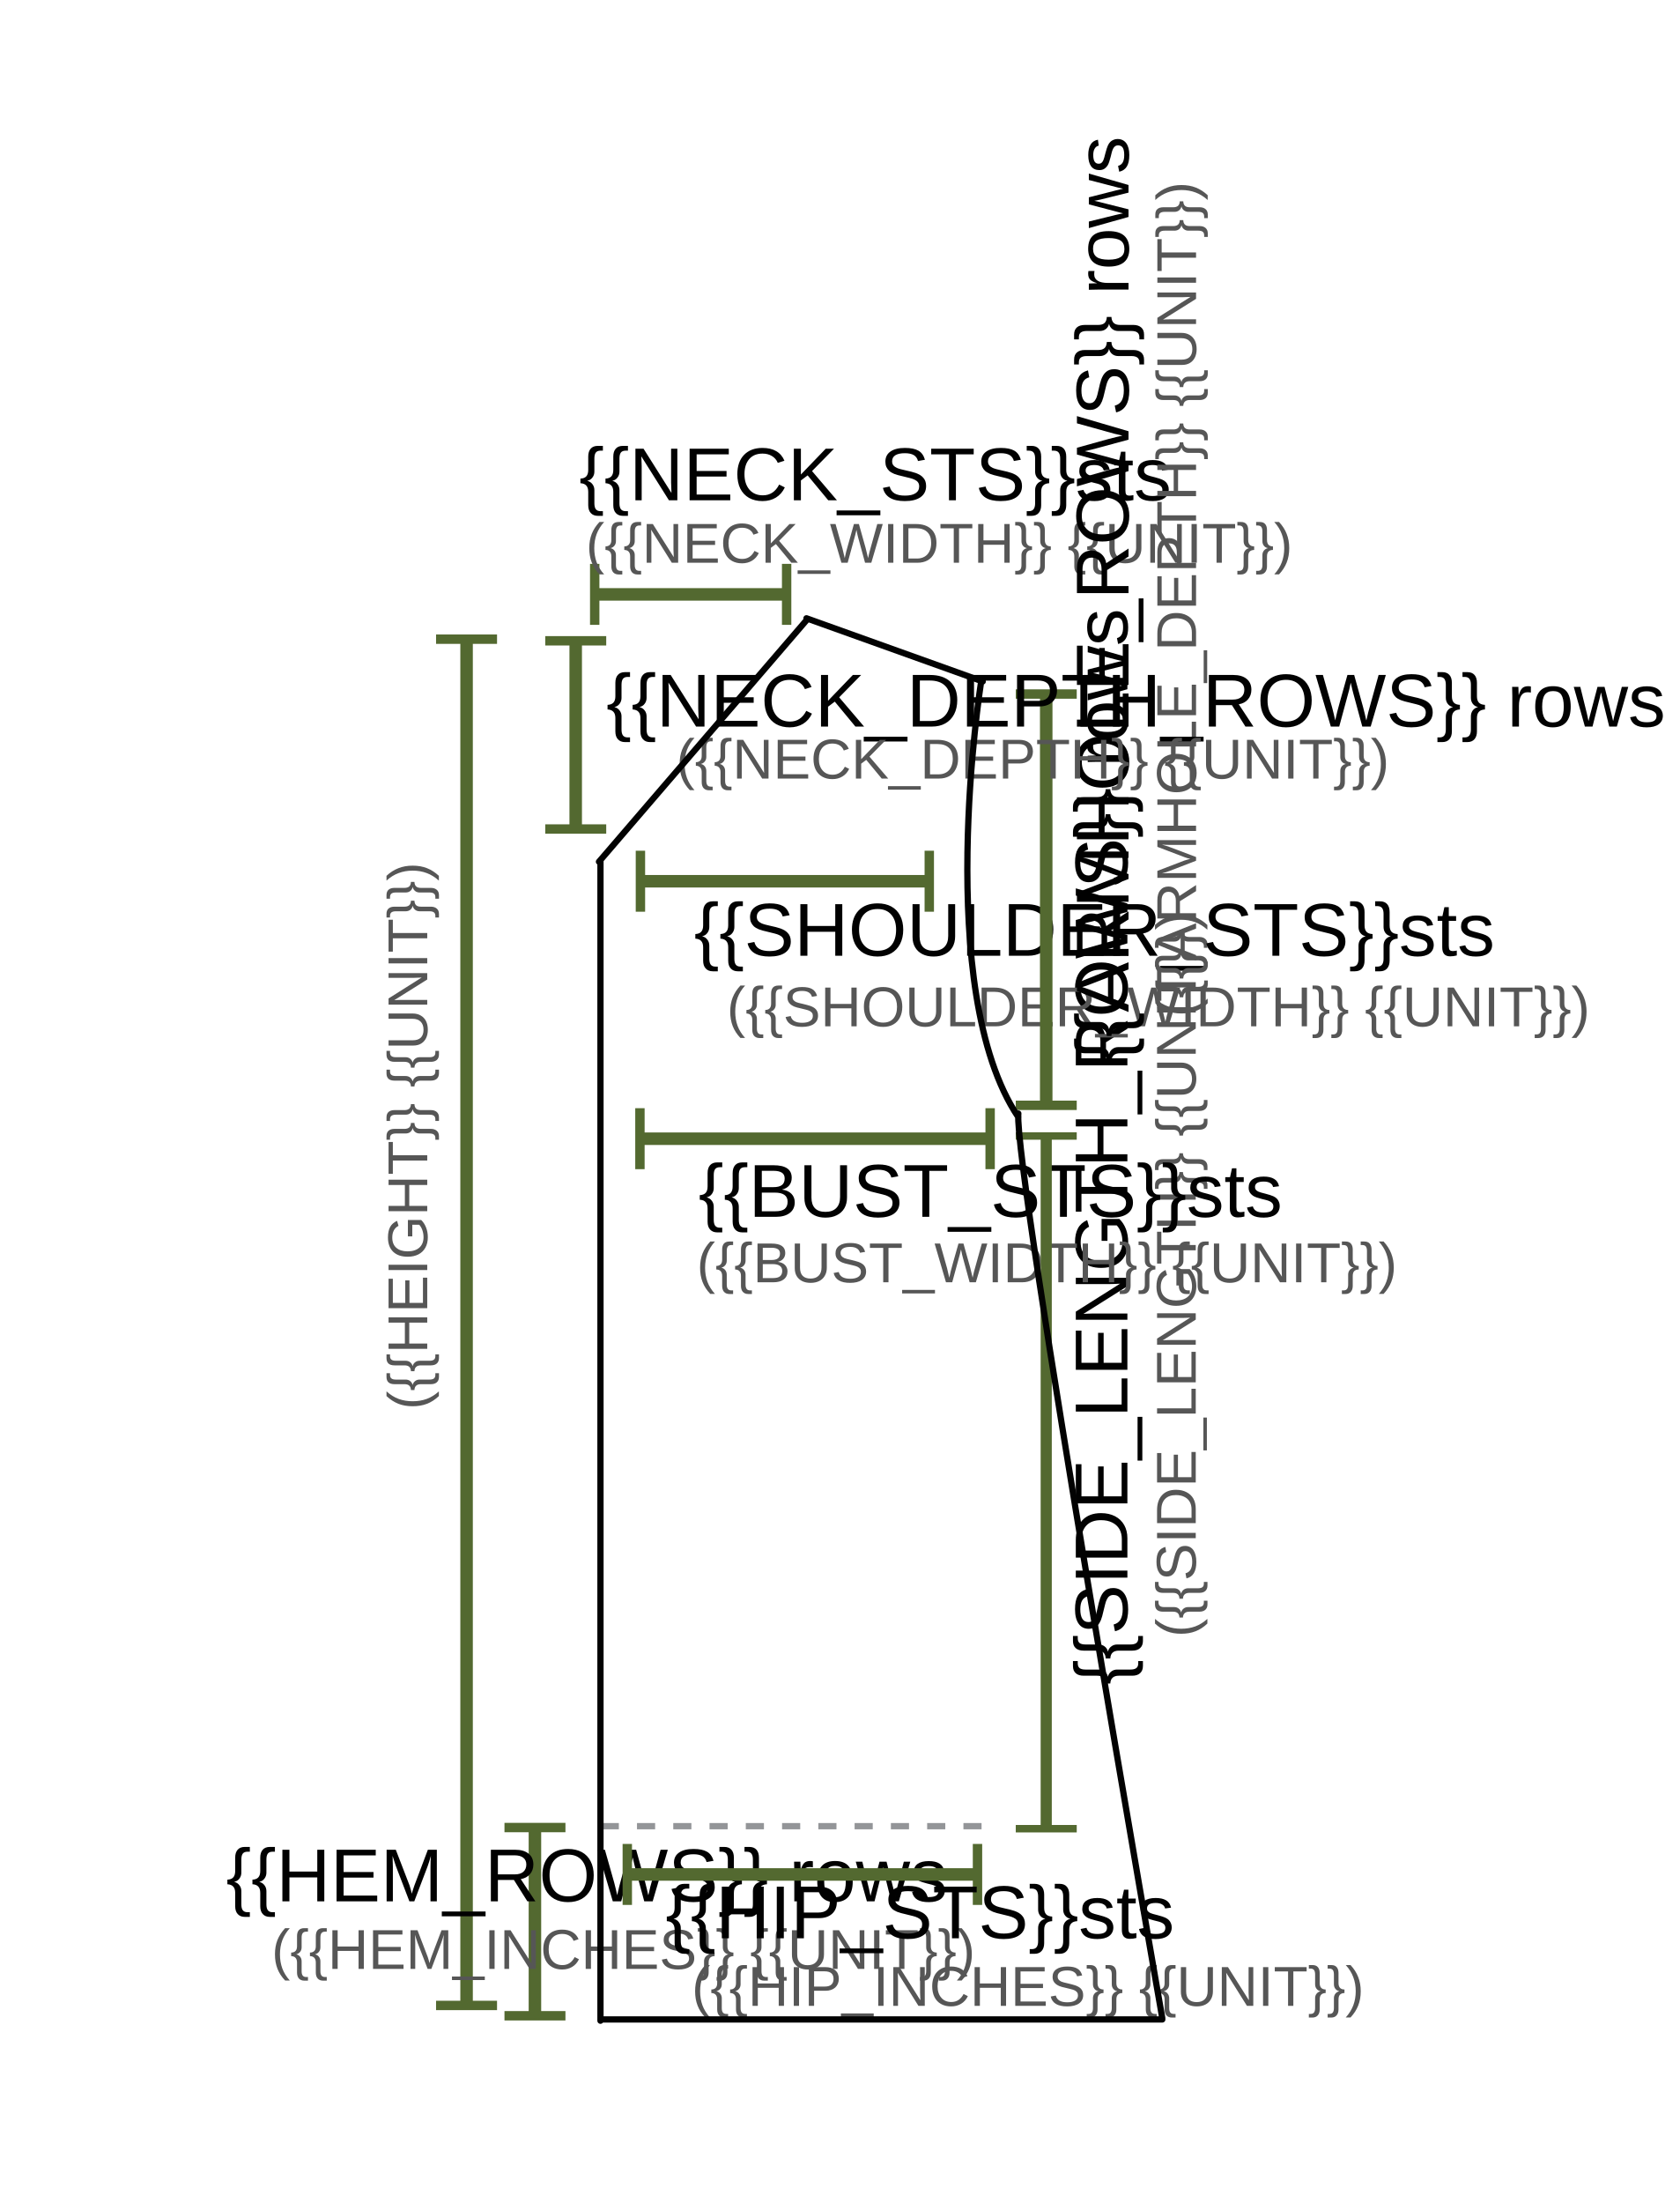
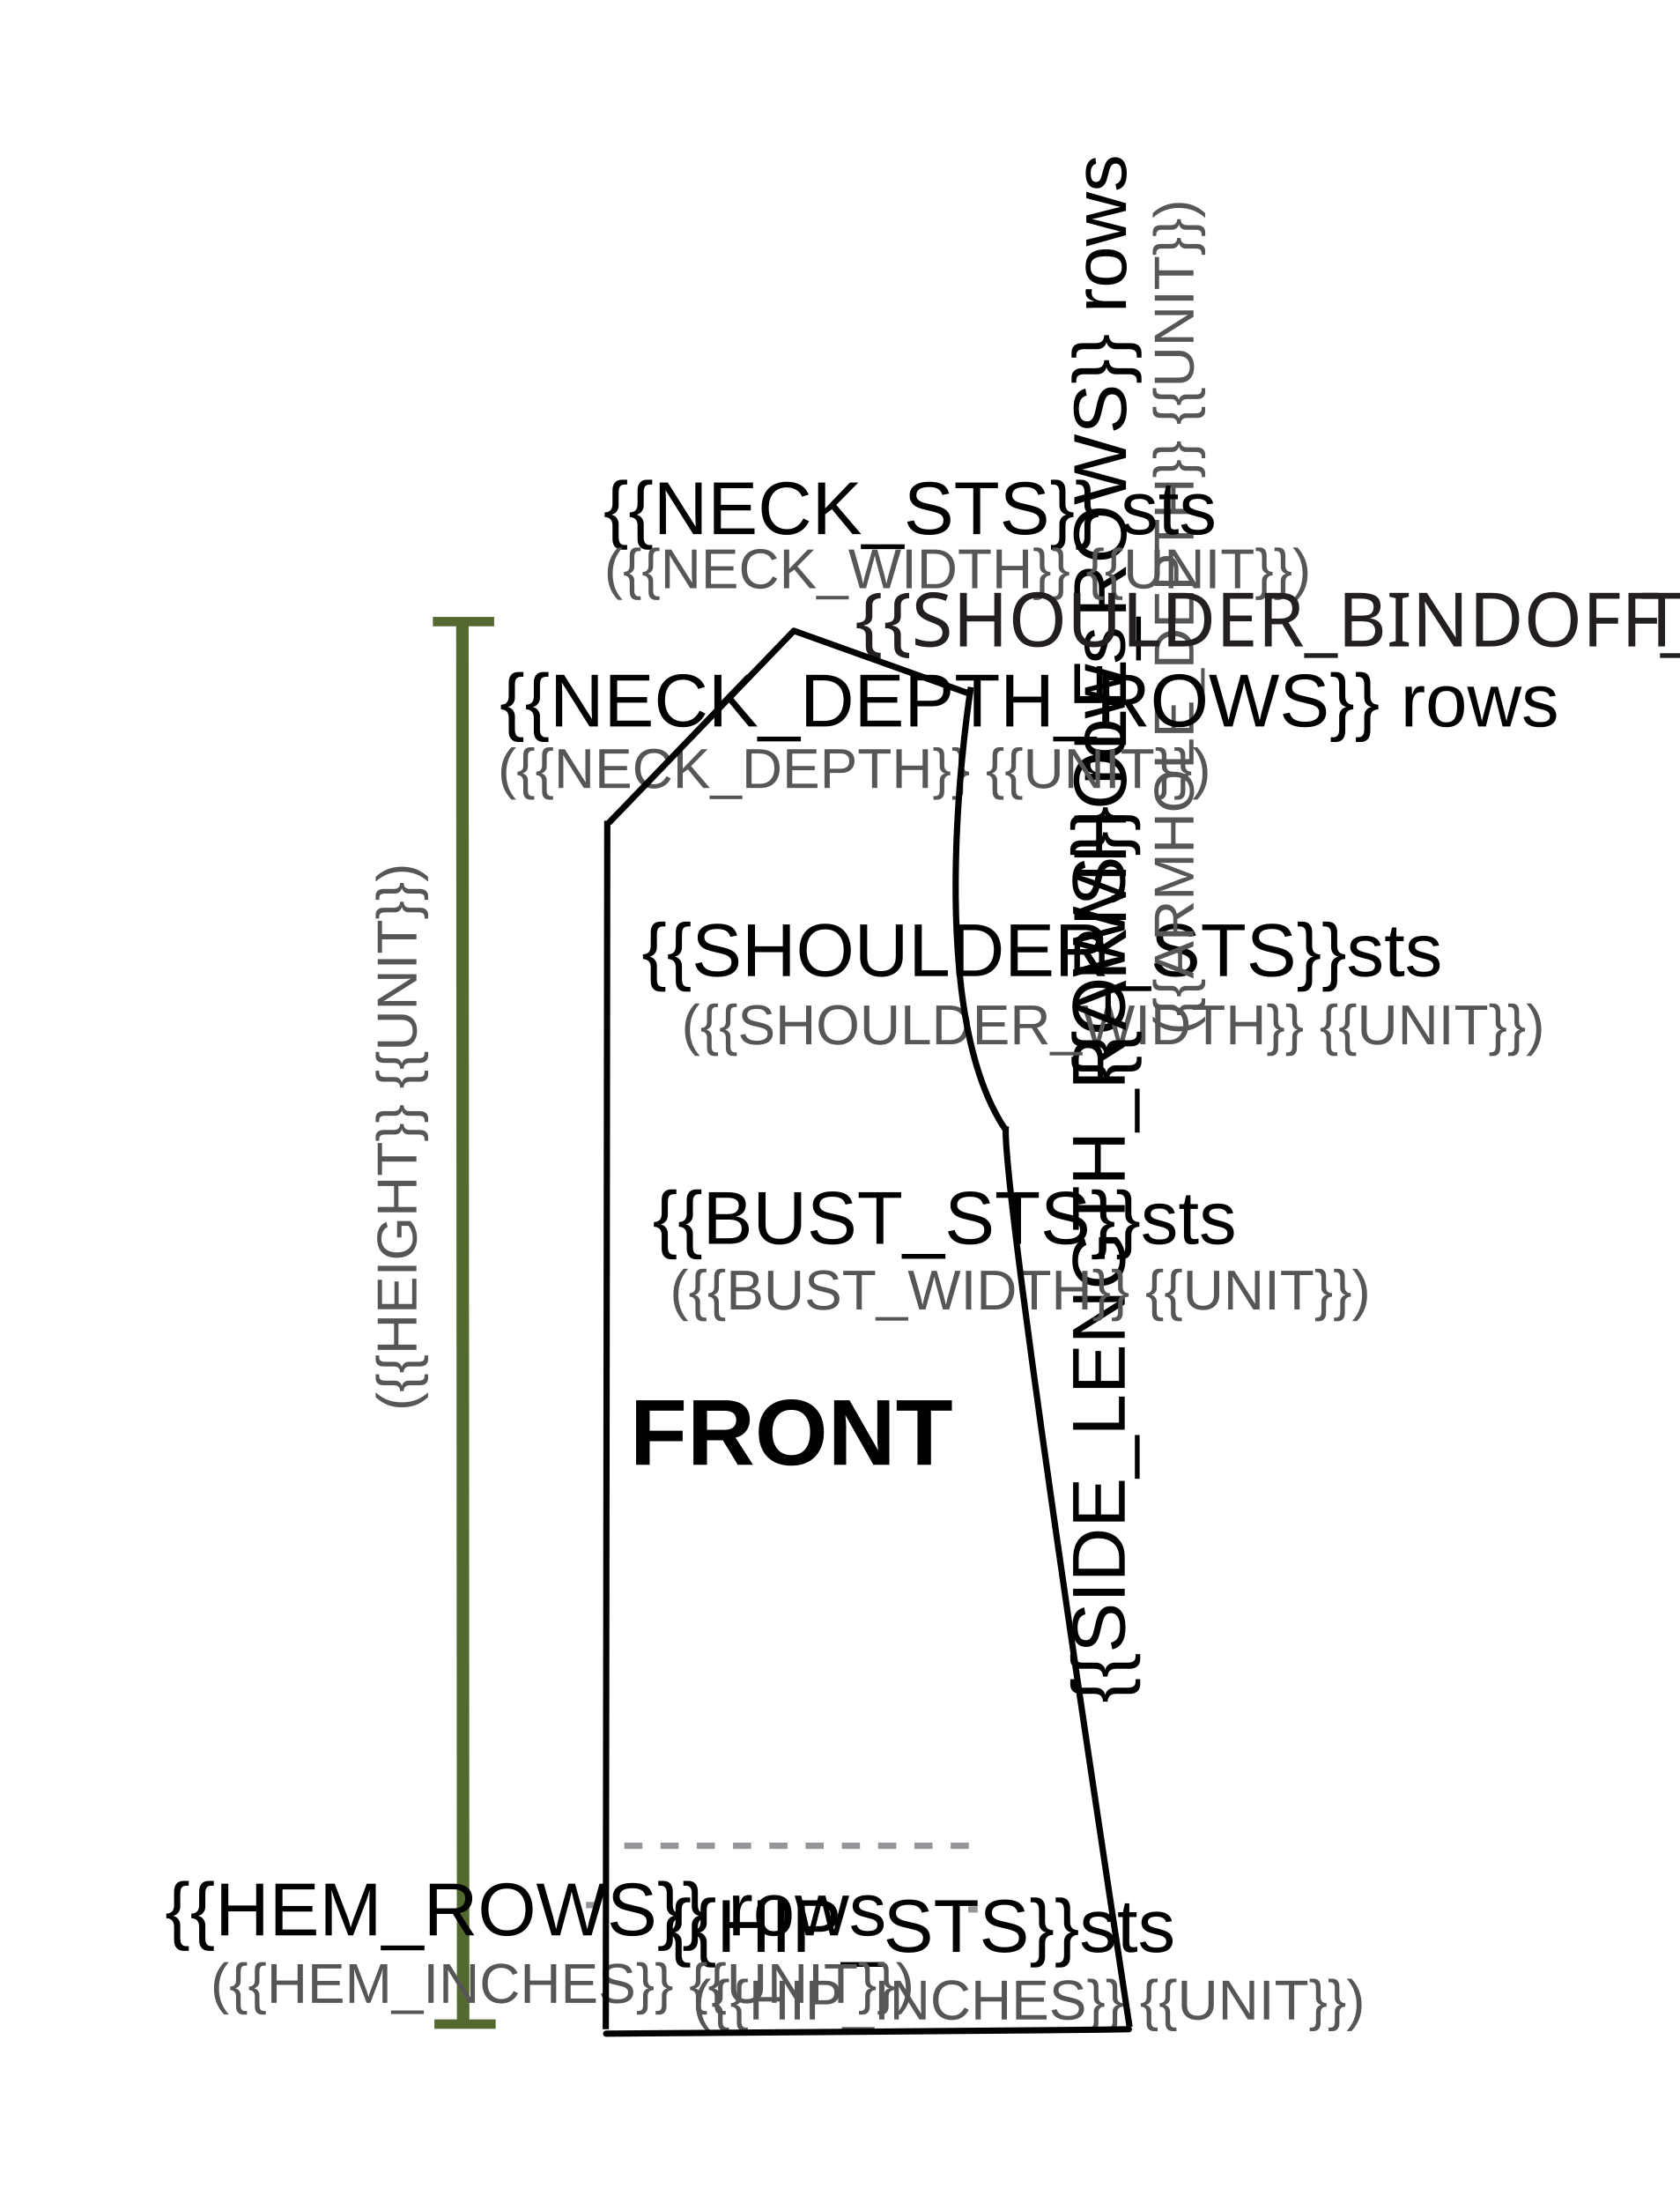
- <svg xmlns="http://www.w3.org/2000/svg" id="cardigan" width="3.73in" height="4.89in" viewBox="0 0 268.64 352.18">
-   <g id="cardi-measurement-layer">
-     <g id="NECK_DEPTH">
-       <line x1="85.54" y1="292.16" x2="85.54" y2="322.25" fill="none" stroke="#536930" stroke-miterlimit="10" stroke-width="2" />
-       <rect x="80.67" y="291.41" width="9.75" height="1.5" fill="#536930" />
-       <rect x="80.67" y="321.5" width="9.75" height="1.5" fill="#536930" />
-     </g>
+ <svg xmlns="http://www.w3.org/2000/svg" id="cardigans" width="3.73in" height="4.89in" viewBox="0 0 268.64 352.18">
+   <g id="PLACEHOLDERS_copy">
    <g isolation="isolate">
      <g isolation="isolate">
        <g isolation="isolate">
-           <text transform="translate(180.28 269.34) rotate(-90)" fill="#010101" font-family="ArialMT, Arial" font-size="12" isolation="isolate">
-             <tspan x="0" y="0">{{SIDE_LENGTH_ROWS}} rows</tspan>
-           </text>
-         </g>
-       </g>
-     </g>
+           <g isolation="isolate">
+             <g isolation="isolate">
+               <g isolation="isolate">
+                 <g isolation="isolate">
+                   <text transform="translate(179.85 272.24) rotate(-90)" fill="#010101" font-family="ArialMT, Arial" font-size="12" isolation="isolate">
+                     <tspan x="0" y="0">{{SIDE_LENGTH_ROWS}} rows</tspan>
+                   </text>
+                 </g>
+               </g>
+             </g>
+           </g>
+         </g>
+       </g>
+     </g>
+     <g id="HEIGHT_UNIT">
+       <g isolation="isolate">
+         <g isolation="isolate">
+           <g isolation="isolate">
+             <g isolation="isolate">
+               <g isolation="isolate">
+                 <g isolation="isolate">
+                   <g isolation="isolate">
+                     <text transform="translate(66.59 225.54) rotate(-90)" fill="#565656" font-family="ArialMT, Arial" font-size="9" isolation="isolate">
+                       <tspan x="0" y="0">({{HEIGHT}} {{UNIT}})</tspan>
+                     </text>
+                   </g>
+                 </g>
+               </g>
+             </g>
+           </g>
+         </g>
+       </g>
+     </g>
+     <g id="BUST_STS" isolation="isolate">
+       <g isolation="isolate">
+         <g isolation="isolate">
+           <g isolation="isolate">
+             <g isolation="isolate">
+               <g isolation="isolate">
+                 <g isolation="isolate">
+                   <g isolation="isolate">
+                     <text transform="translate(101.02 198.84)" fill="#010101" font-family="ArialMT, Arial" font-size="12" isolation="isolate">
+                       <tspan x="0" y="0" xml:space="preserve"> {{BUST_STS}}sts</tspan>
+                     </text>
+                   </g>
+                 </g>
+               </g>
+             </g>
+           </g>
+         </g>
+       </g>
+     </g>
+     <g id="BUST_UNIT">
+       <g isolation="isolate">
+         <g isolation="isolate">
+           <g isolation="isolate">
+             <g isolation="isolate">
+               <g isolation="isolate">
+                 <g isolation="isolate">
+                   <g isolation="isolate">
+                     <text transform="translate(107.12 209.34)" fill="#565656" font-family="ArialMT, Arial" font-size="9" isolation="isolate">
+                       <tspan x="0" y="0">({{BUST_WIDTH}} {{UNIT}})</tspan>
+                     </text>
+                   </g>
+                 </g>
+               </g>
+             </g>
+           </g>
+         </g>
+       </g>
+     </g>
+     <g id="CROSS_SHOULDER_UNIT">
+       <g isolation="isolate">
+         <g isolation="isolate">
+           <g isolation="isolate">
+             <g isolation="isolate">
+               <g isolation="isolate">
+                 <g isolation="isolate">
+                   <g isolation="isolate">
+                     <text transform="translate(108.97 166.94)" fill="#565656" font-family="ArialMT, Arial" font-size="9" isolation="isolate">
+                       <tspan x="0" y="0">({{SHOULDER_WIDTH}} {{UNIT}})</tspan>
+                     </text>
+                   </g>
+                 </g>
+               </g>
+             </g>
+           </g>
+         </g>
+       </g>
+     </g>
+     <g id="CROSS_SHOULDER_STS" isolation="isolate">
+       <g isolation="isolate">
+         <g isolation="isolate">
+           <g isolation="isolate">
+             <g isolation="isolate">
+               <g isolation="isolate">
+                 <g isolation="isolate">
+                   <g isolation="isolate">
+                     <text transform="translate(99.27 156.04)" fill="#010101" font-family="ArialMT, Arial" font-size="12" isolation="isolate">
+                       <tspan x="0" y="0" xml:space="preserve"> {{SHOULDER_STS}}sts</tspan>
+                     </text>
+                   </g>
+                 </g>
+               </g>
+             </g>
+           </g>
+         </g>
+       </g>
+     </g>
+     <g id="ARMHOLE" isolation="isolate">
+       <g isolation="isolate">
+         <g isolation="isolate">
+           <g isolation="isolate">
+             <g isolation="isolate">
+               <g isolation="isolate">
+                 <g isolation="isolate">
+                   <g isolation="isolate">
+                     <text transform="translate(180.05 172.74) rotate(-90)" fill="#010101" font-family="ArialMT, Arial" font-size="12" isolation="isolate">
+                       <tspan x="0" y="0">{{ARMHOLE_ROWS}} rows</tspan>
+                     </text>
+                   </g>
+                 </g>
+               </g>
+             </g>
+           </g>
+         </g>
+         <g isolation="isolate">
+           <g isolation="isolate">
+             <g isolation="isolate">
+               <g isolation="isolate">
+                 <g isolation="isolate">
+                   <g isolation="isolate">
+                     <text transform="translate(190.85 165.44) rotate(-90)" fill="#565656" font-family="ArialMT, Arial" font-size="9" isolation="isolate">
+                       <tspan x="0" y="0">({{ARMHOLE_DEPTH}} {{UNIT}})</tspan>
+                     </text>
+                   </g>
+                 </g>
+               </g>
+             </g>
+           </g>
+         </g>
+       </g>
+     </g>
+     <g id="HIP_MEASUREMENT" isolation="isolate">
+       <g isolation="isolate">
+         <g isolation="isolate">
+           <g isolation="isolate">
+             <g isolation="isolate">
+               <g isolation="isolate">
+                 <g isolation="isolate">
+                   <g isolation="isolate">
+                     <text transform="translate(103.23 312.04)" fill="#010101" font-family="ArialMT, Arial" font-size="12" isolation="isolate">
+                       <tspan x="0" y="0" xml:space="preserve"> {{HIP_STS}}sts</tspan>
+                     </text>
+                   </g>
+                 </g>
+               </g>
+             </g>
+           </g>
+         </g>
+         <g isolation="isolate">
+           <g isolation="isolate">
+             <g isolation="isolate">
+               <g isolation="isolate">
+                 <g isolation="isolate">
+                   <g isolation="isolate">
+                     <text transform="translate(103.23 322.84)" fill="#565656" font-family="ArialMT, Arial" font-size="9" isolation="isolate">
+                       <tspan x="0" y="0" xml:space="preserve">   ({{HIP_INCHES}} {{UNIT}})</tspan>
+                     </text>
+                   </g>
+                 </g>
+               </g>
+             </g>
+           </g>
+         </g>
+       </g>
+     </g>
+     <g id="NECK_DEPTH_ROWS" isolation="isolate">
+       <g isolation="isolate">
+         <g isolation="isolate">
+           <g isolation="isolate">
+             <g isolation="isolate">
+               <g isolation="isolate">
+                 <g isolation="isolate">
+                   <g isolation="isolate">
+                     <text transform="translate(79.9 116.13)" fill="#010101" font-family="ArialMT, Arial" font-size="12" isolation="isolate">
+                       <tspan x="0" y="0">{{NECK_DEPTH_ROWS}} rows</tspan>
+                     </text>
+                   </g>
+                 </g>
+               </g>
+             </g>
+           </g>
+         </g>
+       </g>
+     </g>
+     <g id="NECK_DEPTH_UNITS">
+       <g isolation="isolate">
+         <g isolation="isolate">
+           <g isolation="isolate">
+             <g isolation="isolate">
+               <g isolation="isolate">
+                 <g isolation="isolate">
+                   <g isolation="isolate">
+                     <text transform="translate(79.59 125.97)" fill="#565656" font-family="ArialMT, Arial" font-size="9" isolation="isolate">
+                       <tspan x="0" y="0">({{NECK_DEPTH}} {{UNIT}})</tspan>
+                     </text>
+                   </g>
+                 </g>
+               </g>
+             </g>
+           </g>
+         </g>
+       </g>
+     </g>
+     <g id="NECK_WIDTH_ROWS" isolation="isolate">
+       <g isolation="isolate">
+         <g isolation="isolate">
+           <g isolation="isolate">
+             <g isolation="isolate">
+               <g isolation="isolate">
+                 <g isolation="isolate">
+                   <g isolation="isolate">
+                     <text transform="translate(96.49 85.39)" fill="#010101" font-family="ArialMT, Arial" font-size="12" isolation="isolate">
+                       <tspan x="0" y="0">{{NECK_STS}} sts</tspan>
+                     </text>
+                   </g>
+                 </g>
+               </g>
+             </g>
+           </g>
+         </g>
+       </g>
+     </g>
+     <g id="NECK_WIDTH_UNITS">
+       <g isolation="isolate">
+         <g isolation="isolate">
+           <g isolation="isolate">
+             <g isolation="isolate">
+               <g isolation="isolate">
+                 <g isolation="isolate">
+                   <g isolation="isolate">
+                     <text transform="translate(96.61 94.04)" fill="#565656" font-family="ArialMT, Arial" font-size="9" isolation="isolate">
+                       <tspan x="0" y="0">({{NECK_WIDTH}} {{UNIT}})</tspan>
+                     </text>
+                   </g>
+                 </g>
+               </g>
+             </g>
+           </g>
+         </g>
+       </g>
+     </g>
+     <line x1="99.82" y1="295.07" x2="157.08" y2="295.07" fill="none" stroke="#939598" stroke-dasharray="2.9 2.9" stroke-miterlimit="10" />
+     <line x1="93.7" y1="304.55" x2="95.2" y2="304.55" fill="none" stroke="#939598" stroke-miterlimit="10" />
+     <line x1="154.83" y1="305.25" x2="156.33" y2="305.25" fill="none" stroke="#939598" stroke-miterlimit="10" />
+     <g id="HEIGHT_LINE">
+       <line x1="74.06" y1="323.92" x2="73.94" y2="99.25" fill="none" stroke="#536930" stroke-miterlimit="10" stroke-width="2" />
+       <rect x="69.46" y="322.83" width="9.8" height="1.5" fill="#536930" />
+       <rect x="69.22" y="98.62" width="9.8" height="1.5" fill="#536930" />
+     </g>
+     <g id="HEM_MEASUREMENT" isolation="isolate">
+       <g isolation="isolate">
+         <g isolation="isolate">
+           <g isolation="isolate">
+             <g isolation="isolate">
+               <g isolation="isolate">
+                 <g isolation="isolate">
+                   <g isolation="isolate">
+                     <text transform="translate(23.05 309.39)" fill="#010101" font-family="ArialMT, Arial" font-size="12" isolation="isolate">
+                       <tspan x="0" y="0" xml:space="preserve"> {{HEM_ROWS}} rows</tspan>
+                     </text>
+                   </g>
+                 </g>
+               </g>
+             </g>
+           </g>
+         </g>
+         <g isolation="isolate">
+           <g isolation="isolate">
+             <g isolation="isolate">
+               <g isolation="isolate">
+                 <g isolation="isolate">
+                   <g isolation="isolate">
+                     <text transform="translate(18.65 320.19)" fill="#565656" font-family="ArialMT, Arial" font-size="9" isolation="isolate">
+                       <tspan x="0" y="0" xml:space="preserve">      ({{HEM_INCHES}} {{UNIT}})</tspan>
+                     </text>
+                   </g>
+                 </g>
+               </g>
+             </g>
+           </g>
+         </g>
+       </g>
+     </g>
+     <text transform="translate(136.65 103.34)" fill="#231f20" font-family="MyriadPro-Regular, 'Myriad Pro'" font-size="12">
+       <tspan x="0" y="0">{{SHOULDER_BINDOFF_S</tspan>
+       <tspan x="125.73" y="0" letter-spacing="0em">T</tspan>
+       <tspan x="131.63" y="0">S}} sts</tspan>
+     </text>
+   </g>
+   <g id="bodies_copy">
    <g isolation="isolate">
      <g isolation="isolate">
        <g isolation="isolate">
-           <text transform="translate(191.21 261.74) rotate(-90)" fill="#565656" font-family="ArialMT, Arial" font-size="9" isolation="isolate">
-             <tspan x="0" y="0">({{SIDE_LENGTH}} {{UNIT}})</tspan>
-           </text>
-         </g>
-       </g>
-     </g>
-     <g id="NECKWIDTH">
-       <line x1="95.1" y1="95.02" x2="125.79" y2="95.02" fill="none" stroke="#536930" stroke-miterlimit="10" stroke-width="2" />
-       <rect x="94.35" y="90.14" width="1.5" height="9.75" fill="#536930" />
-       <rect x="125.04" y="90.14" width="1.5" height="9.75" fill="#536930" />
-     </g>
-     <g id="HEIGHT_LINE">
-       <line x1="74.61" y1="320.6" x2="74.61" y2="102.18" fill="none" stroke="#536930" stroke-miterlimit="10" stroke-width="2" />
-       <rect x="69.73" y="319.85" width="9.75" height="1.5" fill="#536930" />
-       <rect x="69.73" y="101.43" width="9.75" height="1.5" fill="#536930" />
-     </g>
-     <g id="HEIGHT_UNIT">
-       <g isolation="isolate">
-         <g isolation="isolate">
-           <g isolation="isolate">
-             <text transform="translate(68.32 225.37) rotate(-90)" fill="#565656" font-family="ArialMT, Arial" font-size="9" isolation="isolate">
-               <tspan x="0" y="0">({{HEIGHT}} {{UNIT}})</tspan>
-             </text>
-           </g>
-         </g>
-       </g>
-     </g>
-     <g id="BUST_STS" isolation="isolate">
-       <g isolation="isolate">
-         <g isolation="isolate">
-           <g isolation="isolate">
-             <text transform="translate(108.36 194.53)" fill="#010101" font-family="ArialMT, Arial" font-size="12" isolation="isolate">
-               <tspan x="0" y="0" xml:space="preserve"> {{BUST_STS}}sts</tspan>
-             </text>
-           </g>
-         </g>
-       </g>
-     </g>
-     <g id="BUST_STS-2" isolation="isolate">
-       <g isolation="isolate">
-         <g isolation="isolate">
-           <g isolation="isolate">
-             <text transform="translate(32.82 303.96)" fill="#010101" font-family="ArialMT, Arial" font-size="12" isolation="isolate">
-               <tspan x="0" y="0" xml:space="preserve"> {{HEM_ROWS}} rows</tspan>
-             </text>
-           </g>
-         </g>
-         <g isolation="isolate">
-           <g isolation="isolate">
-             <text transform="translate(28.4 314.76)" fill="#565656" font-family="ArialMT, Arial" font-size="9" isolation="isolate">
-               <tspan x="0" y="0" xml:space="preserve">      ({{HEM_INCHES}} {{UNIT}})</tspan>
-             </text>
-           </g>
-         </g>
-       </g>
-     </g>
-     <g id="BUST_UNIT">
-       <g isolation="isolate">
-         <g isolation="isolate">
-           <g isolation="isolate">
-             <text transform="translate(111.39 204.99)" fill="#565656" font-family="ArialMT, Arial" font-size="9" isolation="isolate">
-               <tspan x="0" y="0">({{BUST_WIDTH}} {{UNIT}})</tspan>
-             </text>
-           </g>
-         </g>
-       </g>
-     </g>
-     <g id="BUST_LINE">
-       <line x1="102.33" y1="182.04" x2="158.33" y2="182.04" fill="none" stroke="#536930" stroke-miterlimit="10" stroke-width="2" />
-       <rect x="101.58" y="177.16" width="1.5" height="9.75" fill="#536930" />
-       <rect x="157.58" y="177.16" width="1.5" height="9.75" fill="#536930" />
-     </g>
-     <g id="BUST_LINE-2">
-       <line x1="100.31" y1="299.66" x2="156.31" y2="299.66" fill="none" stroke="#536930" stroke-miterlimit="10" stroke-width="2" />
-       <rect x="99.56" y="294.78" width="1.5" height="9.75" fill="#536930" />
-       <rect x="155.56" y="294.78" width="1.5" height="9.75" fill="#536930" />
-     </g>
-     <g id="CROSS_SHOULDER_UNIT">
-       <g isolation="isolate">
-         <g isolation="isolate">
-           <g isolation="isolate">
-             <text transform="translate(116.21 164.07)" fill="#565656" font-family="ArialMT, Arial" font-size="9" isolation="isolate">
-               <tspan x="0" y="0">({{SHOULDER_WIDTH}} {{UNIT}})</tspan>
-             </text>
-           </g>
-         </g>
-       </g>
-     </g>
-     <g id="CROSS_SHOULDER_STS" isolation="isolate">
-       <g isolation="isolate">
-         <g isolation="isolate">
-           <g isolation="isolate">
-             <text transform="translate(107.65 152.79)" fill="#010101" font-family="ArialMT, Arial" font-size="12" isolation="isolate">
-               <tspan x="0" y="0" xml:space="preserve"> {{SHOULDER_STS}}sts</tspan>
-             </text>
-           </g>
-         </g>
-       </g>
-     </g>
-     <g id="CROSS_SHOULDER">
-       <line x1="102.41" y1="140.88" x2="148.6" y2="140.88" fill="none" stroke="#536930" stroke-miterlimit="10" stroke-width="2" />
-       <rect x="101.66" y="136" width="1.5" height="9.75" fill="#536930" />
-       <rect x="147.85" y="136" width="1.5" height="9.75" fill="#536930" />
-     </g>
-     <g id="NECK_WIDTH_STS" isolation="isolate">
-       <g isolation="isolate">
-         <g isolation="isolate">
-           <g isolation="isolate">
-             <text transform="translate(92.61 79.98)" fill="#010101" font-family="ArialMT, Arial" font-size="12" isolation="isolate">
-               <tspan x="0" y="0">{{NECK_STS}}sts</tspan>
-             </text>
-           </g>
-         </g>
-       </g>
-     </g>
-     <g id="NECK_WIDTH_UNITS">
-       <g isolation="isolate">
-         <g isolation="isolate">
-           <g isolation="isolate">
-             <text transform="translate(93.67 89.96)" fill="#565656" font-family="ArialMT, Arial" font-size="9" isolation="isolate">
-               <tspan x="0" y="0">({{NECK_WIDTH}} {{UNIT}})</tspan>
-             </text>
-           </g>
-         </g>
-       </g>
-     </g>
-     <g id="NECK_DEPTH-2">
-       <line x1="92.06" y1="102.44" x2="92.06" y2="132.53" fill="none" stroke="#536930" stroke-miterlimit="10" stroke-width="2" />
-       <rect x="87.19" y="101.69" width="9.75" height="1.5" fill="#536930" />
-       <rect x="87.19" y="131.78" width="9.75" height="1.5" fill="#536930" />
-     </g>
-     <g id="ARMHOLE_LINE">
-       <line x1="167.3" y1="110.95" x2="167.3" y2="176.7" fill="none" stroke="#536930" stroke-miterlimit="10" stroke-width="2" />
-       <rect x="162.43" y="110.2" width="9.75" height="1.5" fill="#536930" />
-       <rect x="162.43" y="175.95" width="9.75" height="1.5" fill="#536930" />
-     </g>
-     <g id="ARMHOLE" isolation="isolate">
-       <g isolation="isolate">
-         <g isolation="isolate">
-           <g isolation="isolate">
-             <text transform="translate(180.46 169.83) rotate(-90)" fill="#010101" font-family="ArialMT, Arial" font-size="12" isolation="isolate">
-               <tspan x="0" y="0">{{ARMHOLE_ROWS}} rows</tspan>
-             </text>
-           </g>
-         </g>
-         <g isolation="isolate">
-           <g isolation="isolate">
-             <text transform="translate(191.26 162.58) rotate(-90)" fill="#565656" font-family="ArialMT, Arial" font-size="9" isolation="isolate">
-               <tspan x="0" y="0">({{ARMHOLE_DEPTH}} {{UNIT}})</tspan>
-             </text>
-           </g>
-         </g>
-       </g>
-     </g>
-     <g id="SIDE_SEAM">
-       <line x1="167.3" y1="181.61" x2="167.3" y2="292.35" fill="none" stroke="#536930" stroke-miterlimit="10" stroke-width="1.78" />
-       <rect x="162.43" y="181.01" width="9.75" height="1.19" fill="#536930" />
-       <rect x="162.43" y="291.75" width="9.75" height="1.19" fill="#536930" />
-     </g>
-     <g id="BUST_STS-3" isolation="isolate">
-       <g isolation="isolate">
-         <g isolation="isolate">
-           <g isolation="isolate">
-             <text transform="translate(103.09 309.86)" fill="#010101" font-family="ArialMT, Arial" font-size="12" isolation="isolate">
-               <tspan x="0" y="0" xml:space="preserve"> {{HIP_STS}}sts</tspan>
-             </text>
-           </g>
-         </g>
-         <g isolation="isolate">
-           <g isolation="isolate">
-             <text transform="translate(103.09 320.66)" fill="#565656" font-family="ArialMT, Arial" font-size="9" isolation="isolate">
-               <tspan x="0" y="0" xml:space="preserve">   ({{HIP_INCHES}} {{UNIT}})</tspan>
-             </text>
-           </g>
-         </g>
-       </g>
-     </g>
-     <g id="NECK_DEPTH_ROWS" isolation="isolate">
-       <g isolation="isolate">
-         <g isolation="isolate">
-           <g isolation="isolate">
-             <text transform="translate(96.95 116.15)" fill="#010101" font-family="ArialMT, Arial" font-size="12" isolation="isolate">
-               <tspan x="0" y="0">{{NECK_DEPTH_ROWS}} rows</tspan>
-             </text>
-           </g>
-         </g>
-       </g>
-     </g>
-     <g id="NECK_DEPTH_UNITS">
-       <g isolation="isolate">
-         <g isolation="isolate">
-           <g isolation="isolate">
-             <text transform="translate(108.12 124.46)" fill="#565656" font-family="ArialMT, Arial" font-size="9" isolation="isolate">
-               <tspan x="0" y="0">({{NECK_DEPTH}} {{UNIT}})</tspan>
-             </text>
-           </g>
-         </g>
-       </g>
-     </g>
-     <line x1="96.06" y1="291.94" x2="158.97" y2="291.94" fill="none" stroke="#939598" stroke-dasharray="2.9 2.9" stroke-miterlimit="10" />
+           <g isolation="isolate">
+             <g isolation="isolate">
+               <g isolation="isolate">
+                 <g isolation="isolate">
+                   <text transform="translate(100.72 234.17)" fill="#010101" font-family="Arial-BoldMT, Arial" font-size="15" font-weight="700" isolation="isolate">
+                     <tspan x="0" y="0">FRONT</tspan>
+                   </text>
+                 </g>
+               </g>
+             </g>
+           </g>
+         </g>
+       </g>
+     </g>
  </g>
-   <g id="cardi_V">
-     <g id="aline-v">
-       <path id="ROUND_BODY" d="M96.02,322.84h89.84M162.84,178.01c-.76,8.91,23.02,144.62,23.02,144.62M156.85,109.25s-7.71,48.97,5.99,69.34M95.78,137.76l33.16-38.58M157.15,108.94l-28.19-10.1M96.02,137.52v185.52" fill="none" stroke="#020202" stroke-linecap="round" stroke-linejoin="round" />
-     </g>
+   <g id="cardi">
+     <g id="cardi_aline_v">
+       <g id="back">
+         <path d="M96.93,325.11s82.63-.59,83.58-.71" fill="none" stroke="#020202" stroke-linecap="round" stroke-linejoin="round" />
+         <path d="M160.85,180.04c-.96,9,19.78,144,19.78,144" fill="none" stroke="#020202" />
+         <path d="M155.25,109.84s-8.2,50.4,5.5,70.7" fill="none" stroke="#020202" stroke-linejoin="round" />
+         <path d="M97.34,131.56l29.6-30.72,28.2,10.1" fill="none" stroke="#020202" stroke-linejoin="round" />
+       </g>
+     </g>
+     <line x1="97.11" y1="131.21" x2="96.87" y2="324.4" fill="none" stroke="#020202" />
  </g>
</svg>
